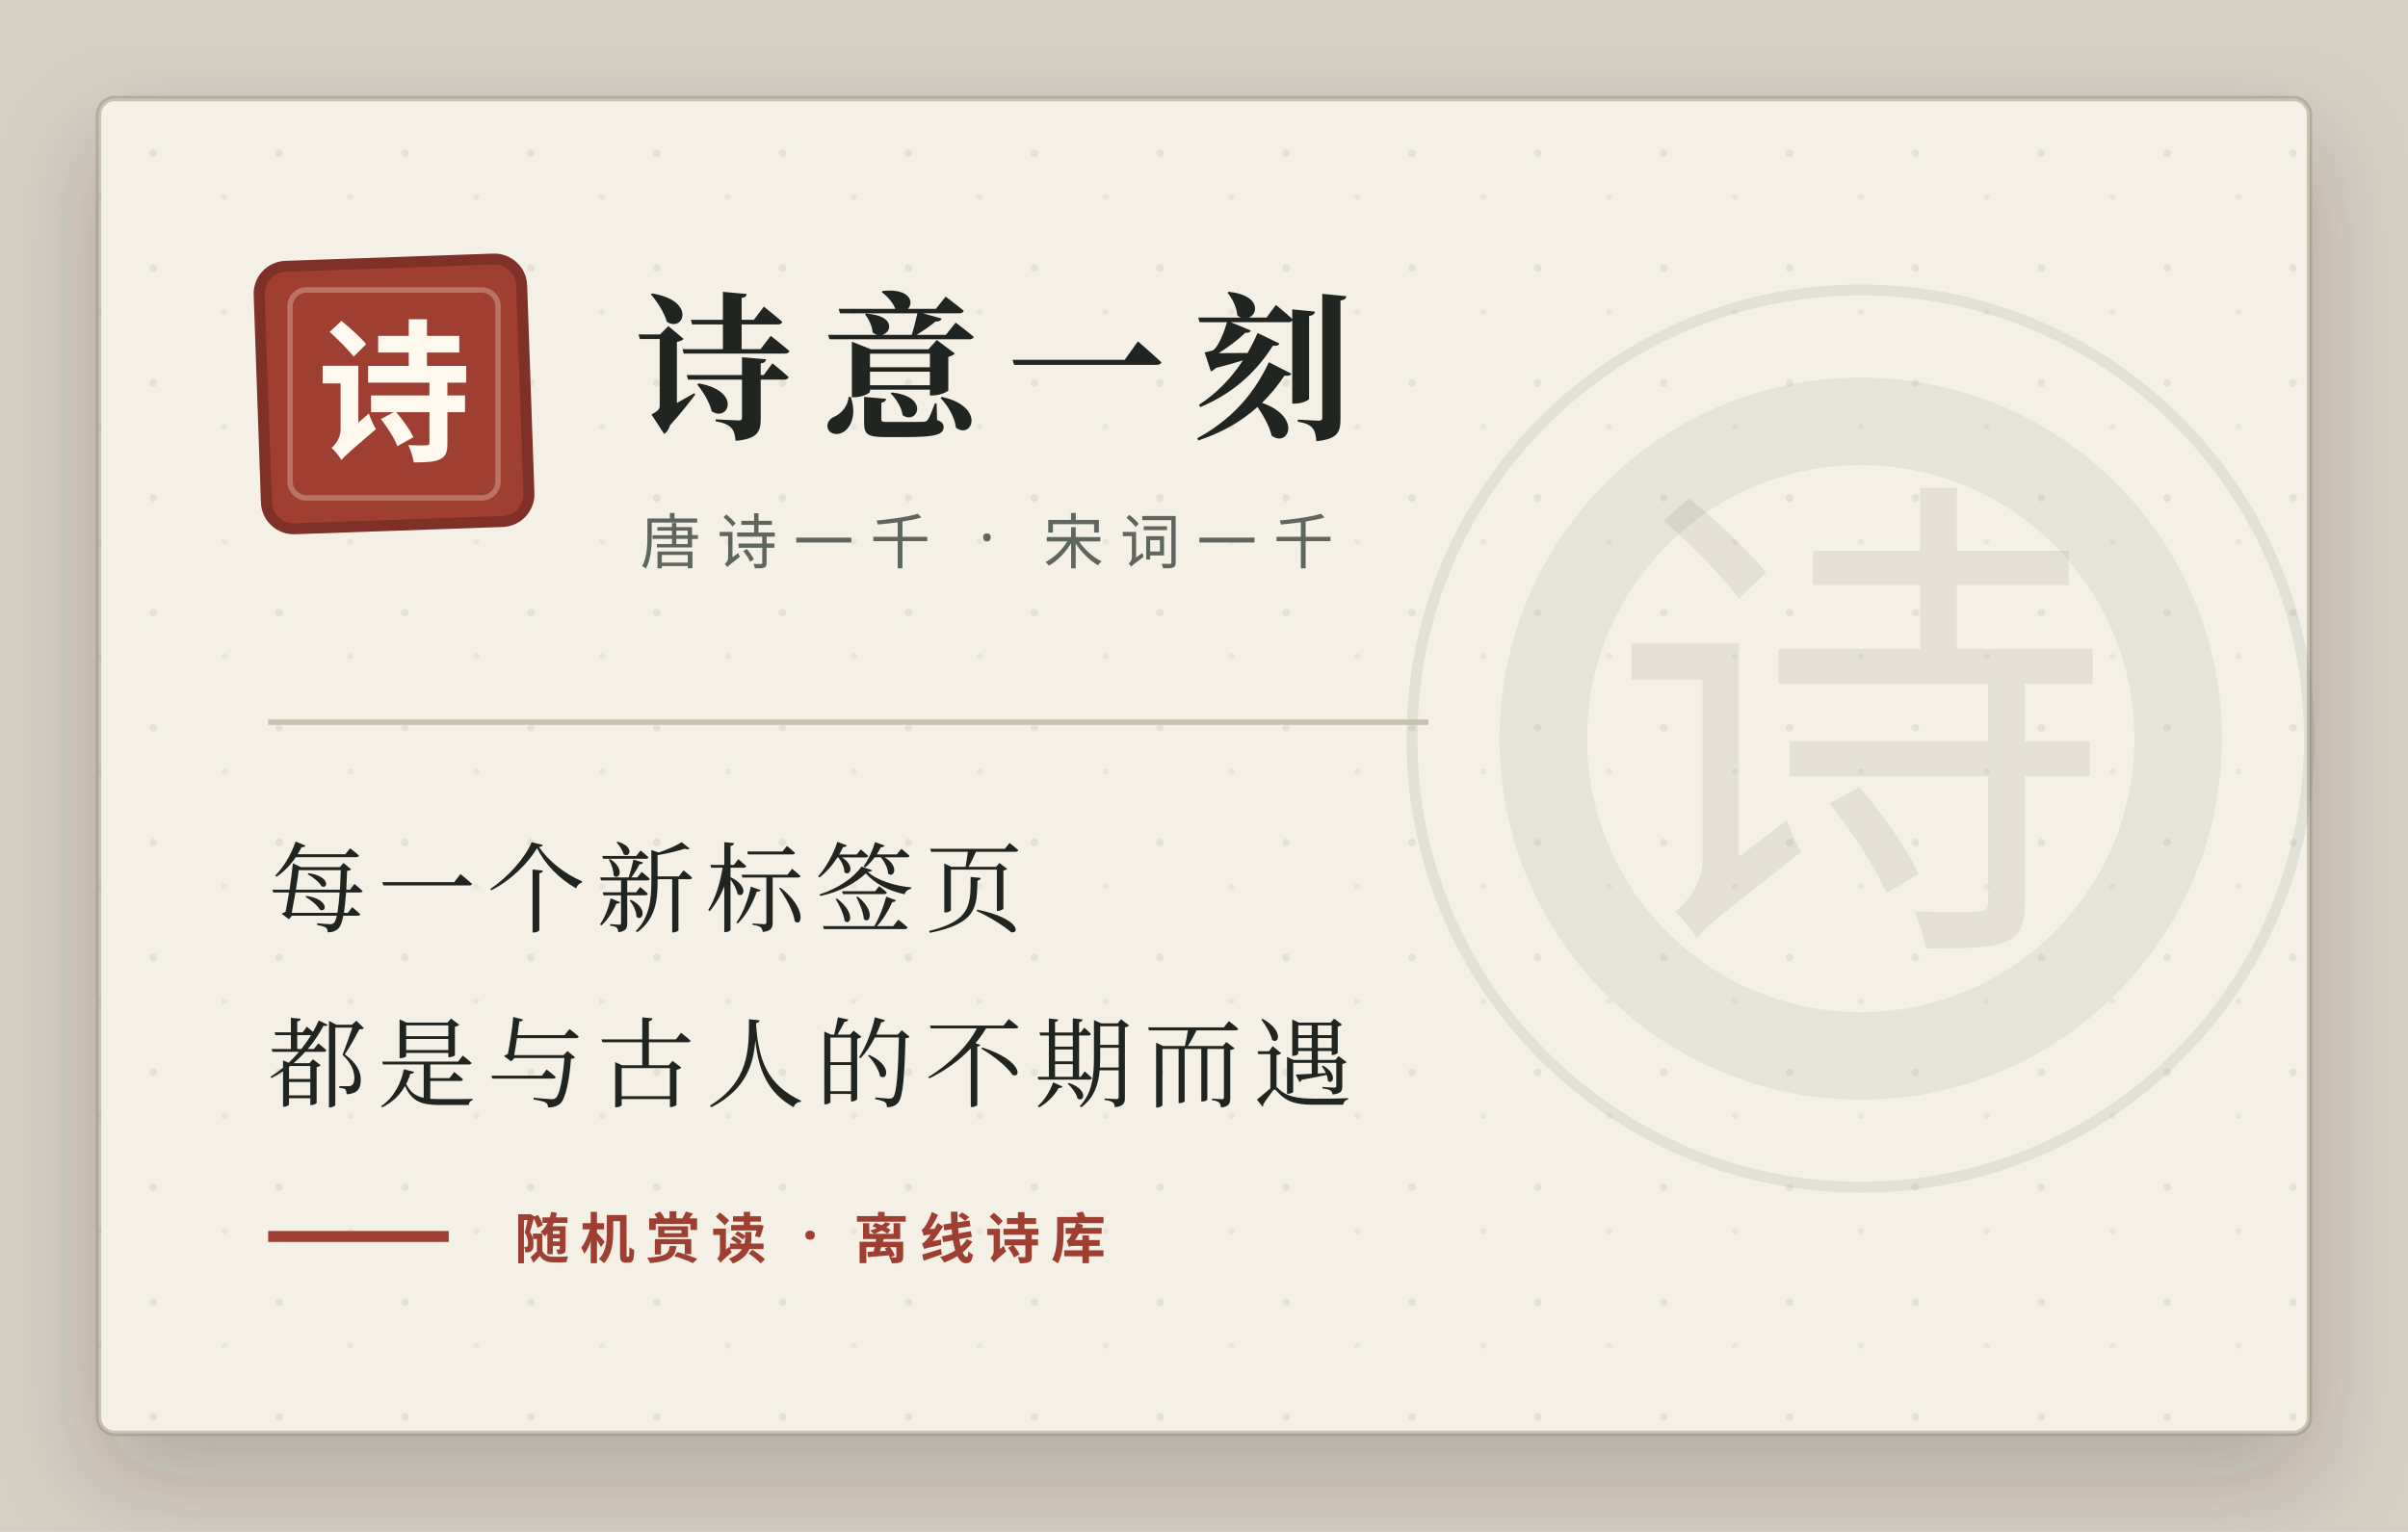
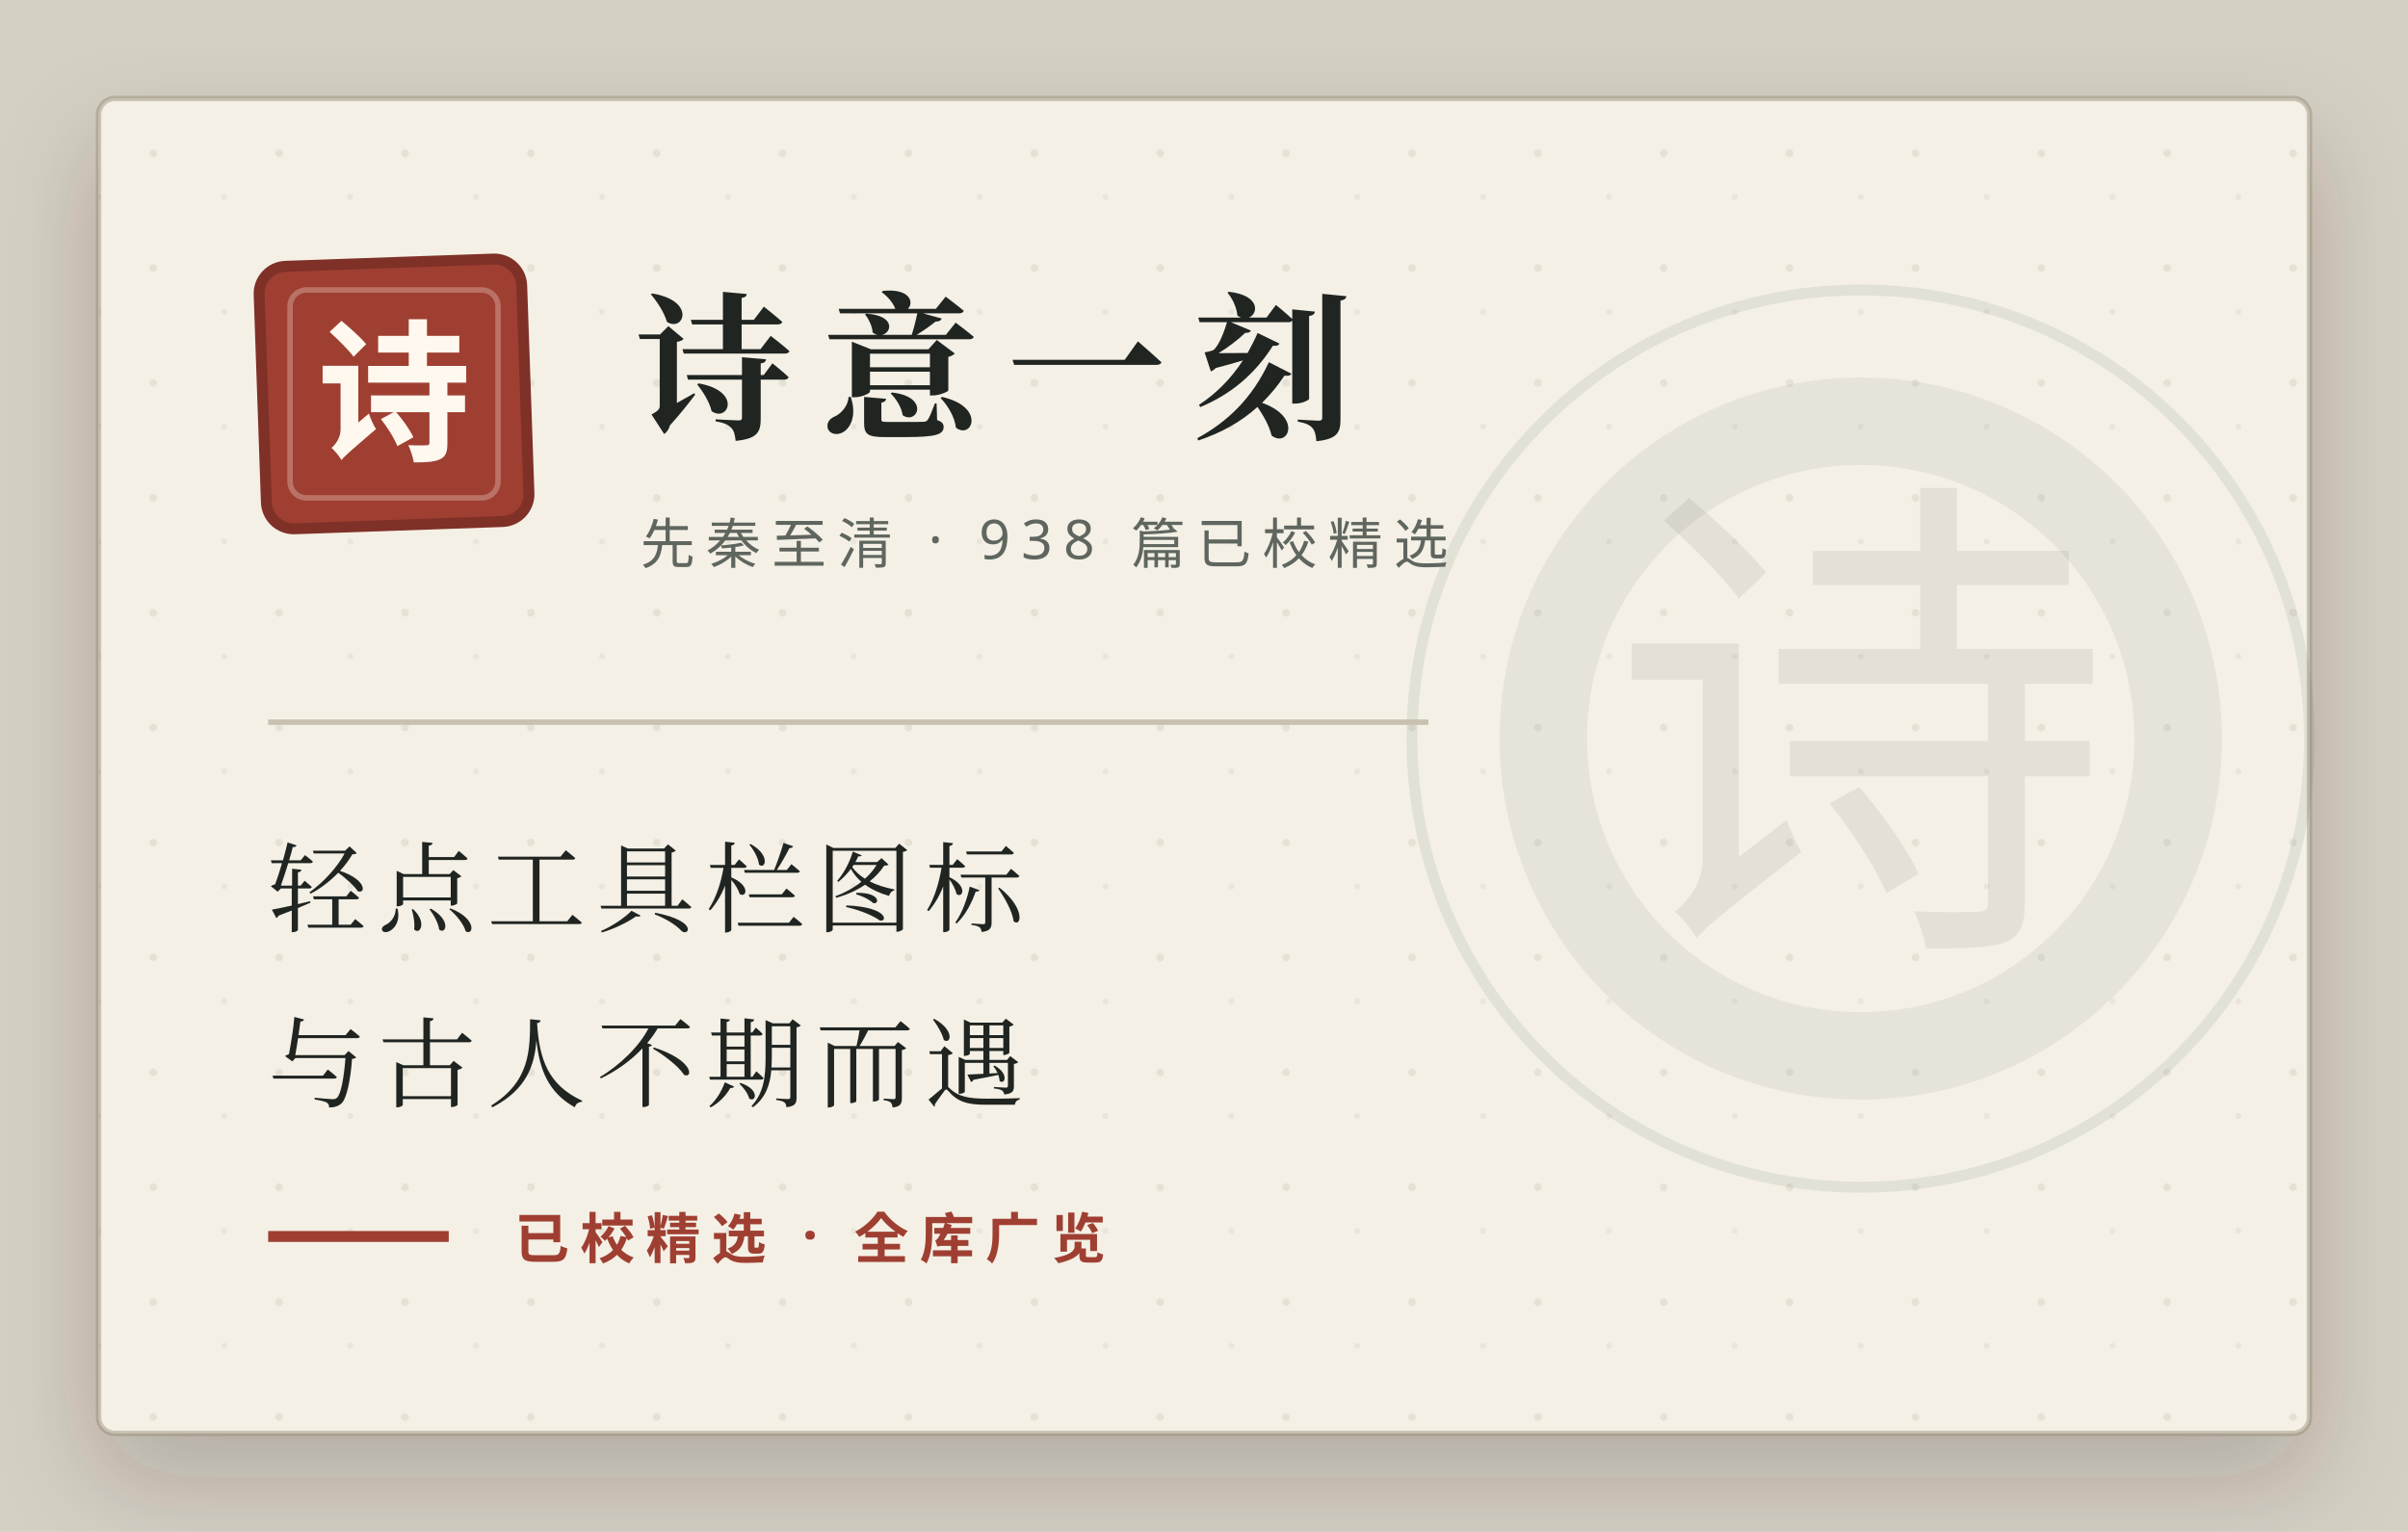
<svg xmlns="http://www.w3.org/2000/svg" width="440" height="280" viewBox="0 0 440 280">
  <defs>
    <pattern id="grain" width="23" height="21" patternUnits="userSpaceOnUse">
      <circle cx="5" cy="7" r="0.7" fill="#706855" opacity=".11" />
      <circle cx="18" cy="15" r="0.55" fill="#706855" opacity=".08" />
    </pattern>
    <filter id="shadow" x="-20%" y="-20%" width="140%" height="140%">
      <feDropShadow dx="0" dy="8" stdDeviation="9" flood-color="#312d26" flood-opacity=".22" />
    </filter>
  </defs>
  <rect width="440" height="280" fill="#d5d0c4" />
  <rect x="18" y="18" width="404" height="244" rx="3" fill="#f4f0e5" stroke="#80745d" stroke-opacity=".36" filter="url(#shadow)" />
  <rect x="18" y="18" width="404" height="244" rx="3" fill="url(#grain)" />
  <circle cx="340" cy="135" r="82" fill="none" stroke="#617265" stroke-opacity=".12" stroke-width="2" />
  <circle cx="340" cy="135" r="58" fill="none" stroke="#617265" stroke-opacity=".09" stroke-width="16" />
  <text x="340" y="166" text-anchor="middle" fill="#202522" opacity=".08" font-family="'Kaiti SC','STKaiti','KaiTi',serif" font-size="92">诗</text>
  <rect x="48" y="48" width="48" height="48" rx="5" fill="#9f3f32" stroke="#7f3027" stroke-width="2" transform="rotate(-2 72 72)" />
  <rect x="53" y="53" width="38" height="38" rx="3" fill="none" stroke="#fff8ee" stroke-opacity=".28" />
  <text x="72" y="82" text-anchor="middle" fill="#fff8ee" font-family="'Kaiti SC','STKaiti','KaiTi',serif" font-size="28" font-weight="700">诗</text>
  <text x="116" y="78" fill="#202522" font-family="'Songti SC','STSong','Noto Serif CJK SC',serif" font-size="29" font-weight="600" letter-spacing="5">诗意一刻</text>
-   <text x="117" y="103" fill="#5f665f" font-family="'PingFang SC','Microsoft YaHei',sans-serif" font-size="11" letter-spacing="3">唐诗一千 · 宋词一千</text>
+   <text x="117" y="103" fill="#5f665f" font-family="'PingFang SC','Microsoft YaHei',sans-serif" font-size="10" letter-spacing="2">先秦至清 · 938 篇已校精选</text>
  <line x1="49" y1="132" x2="261" y2="132" stroke="#c9c1af" />
-   <text x="49" y="169" fill="#202522" font-family="'Songti SC','STSong','Noto Serif CJK SC',serif" font-size="18" letter-spacing="2">每一个新标签页</text>
-   <text x="49" y="201" fill="#202522" font-family="'Songti SC','STSong','Noto Serif CJK SC',serif" font-size="18" letter-spacing="2">都是与古人的不期而遇</text>
+   <text x="49" y="169" fill="#202522" font-family="'Songti SC','STSong','Noto Serif CJK SC',serif" font-size="18" letter-spacing="2">轻点工具栏图标</text>
+   <text x="49" y="201" fill="#202522" font-family="'Songti SC','STSong','Noto Serif CJK SC',serif" font-size="18" letter-spacing="2">与古人不期而遇</text>
  <line x1="49" y1="226" x2="82" y2="226" stroke="#9f3f32" stroke-width="2" />
-   <text x="94" y="230" fill="#9f3f32" font-family="'PingFang SC','Microsoft YaHei',sans-serif" font-size="10" font-weight="600" letter-spacing="2">随机赏读 · 离线诗库</text>
+   <text x="94" y="230" fill="#9f3f32" font-family="'PingFang SC','Microsoft YaHei',sans-serif" font-size="10" font-weight="600" letter-spacing="2">已校精选 · 全库广览</text>
</svg>
